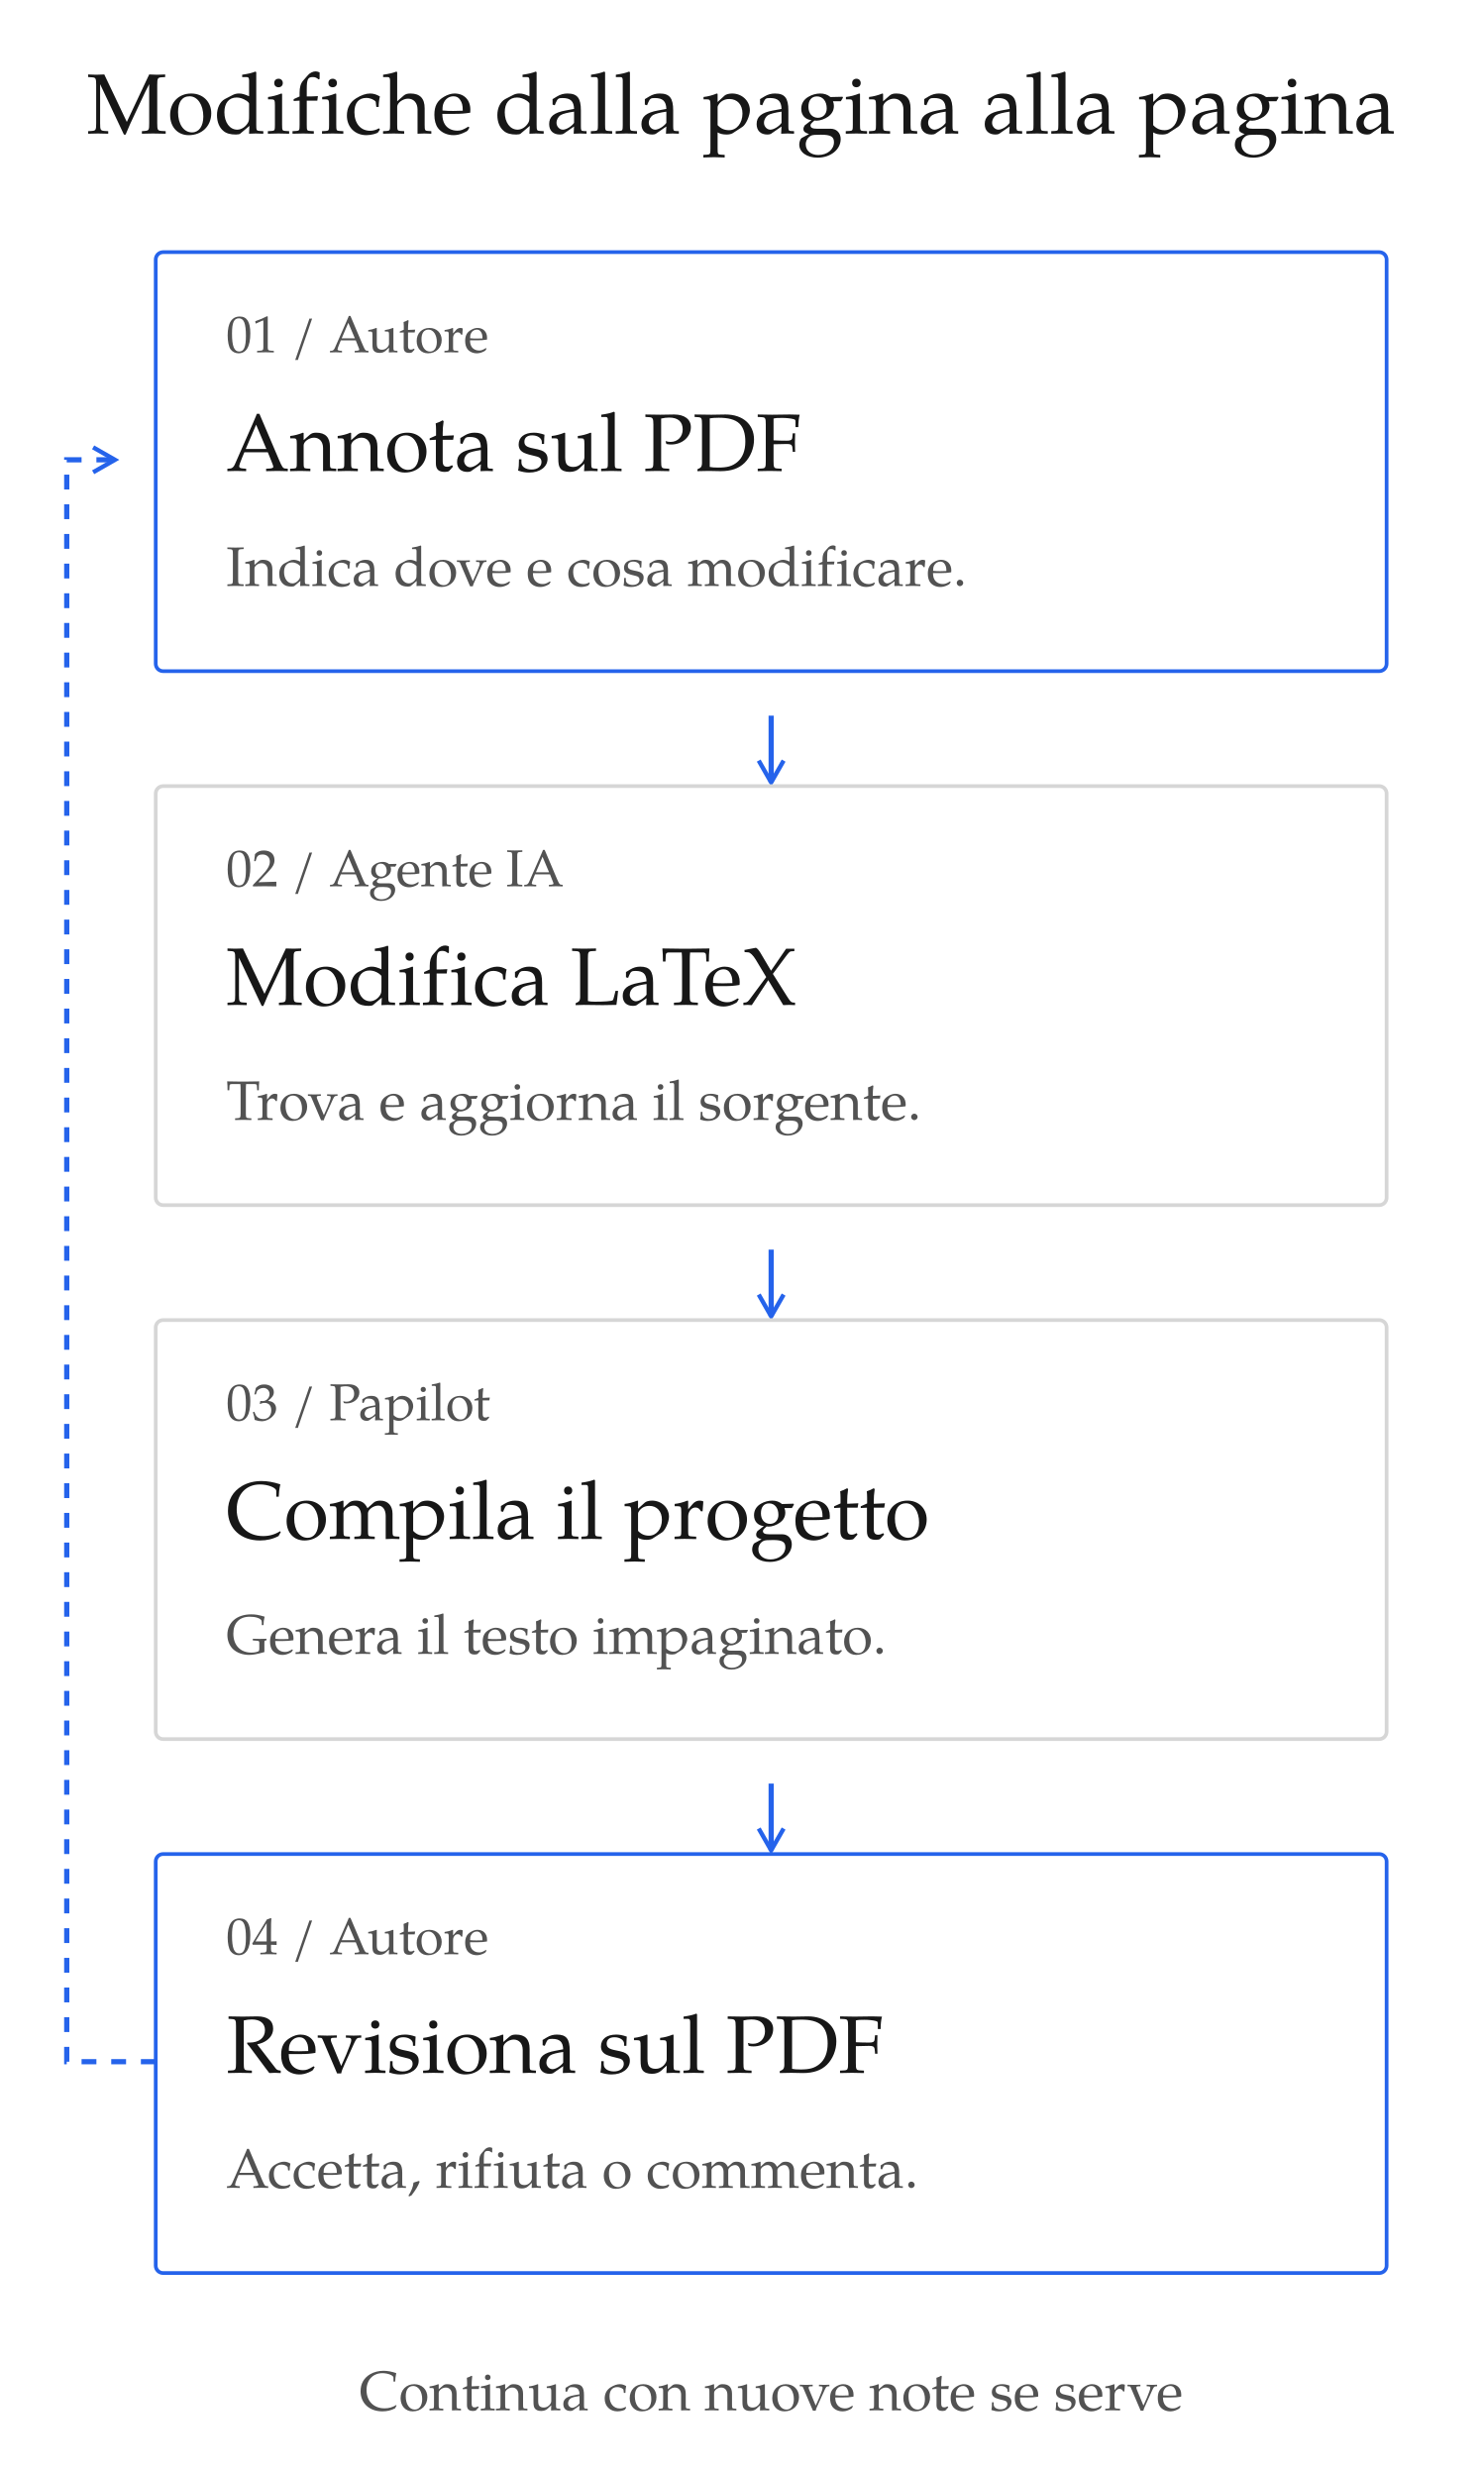
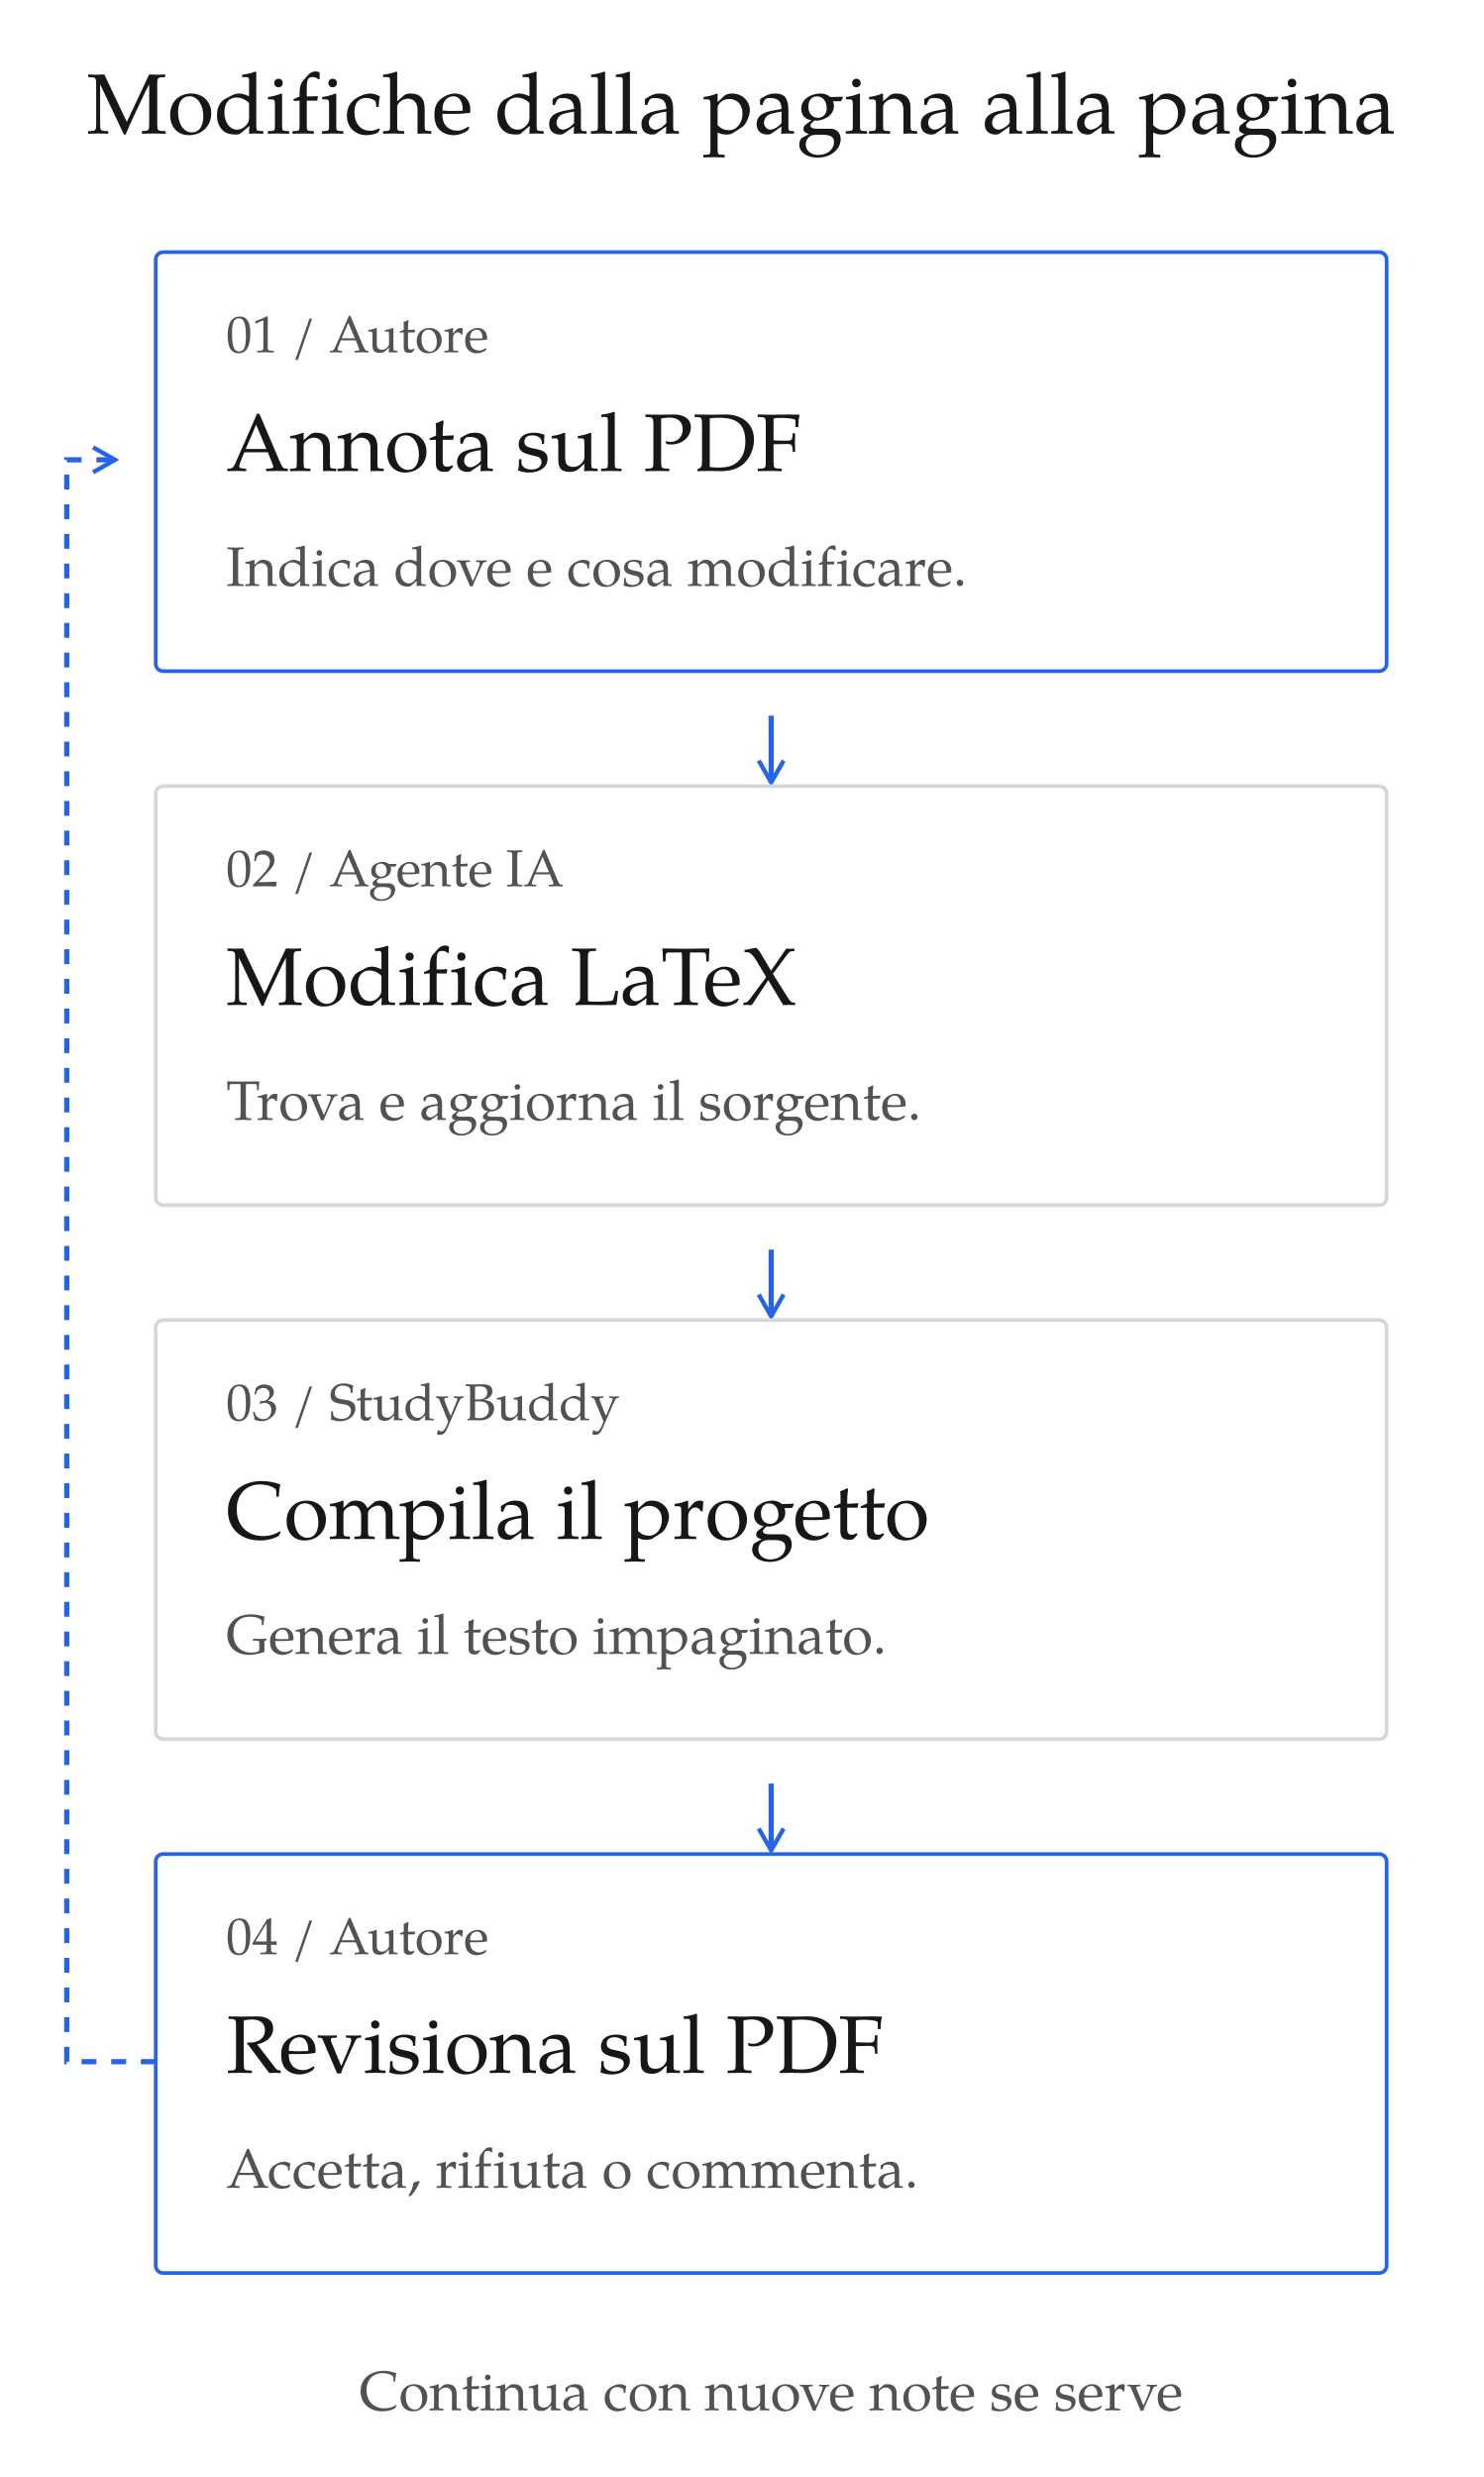
<svg xmlns="http://www.w3.org/2000/svg" viewBox="0 0 400 668" role="img" aria-labelledby="title desc">
  <defs>
    <marker id="arrow" viewBox="0 0 10 10" refX="8" refY="5" markerWidth="6" markerHeight="6" orient="auto-start-reverse">
      <path d="M1 1 8 5 1 9" fill="none" stroke="var(--art-accent, #2563eb)" stroke-width="1.4" />
    </marker>
  </defs>
  <g font-family="'Paper Serif','TeX Gyre Pagella',Palatino,'Songti SC','Noto Serif CJK SC',SimSun,serif">
    <text x="200" y="36" font-size="23" fill="var(--art-ink, #171717)" text-anchor="middle">Modifiche dalla pagina alla pagina</text>
    <rect x="42" y="68" width="332" height="113" rx="2" fill="var(--art-paper, #fff)" stroke="var(--art-accent, #2563eb)" />
    <text x="61" y="95" font-size="14" fill="var(--art-muted, #525252)">01  /  Autore</text>
    <text x="61" y="127" font-size="22" fill="var(--art-ink, #171717)">Annota sul PDF</text>
    <text x="61" y="158" font-size="15" fill="var(--art-muted, #525252)">Indica dove e cosa modificare.</text>
    <path d="M208 193v18" fill="none" stroke="var(--art-accent, #2563eb)" stroke-width="1.4" marker-end="url(#arrow)" />
    <rect x="42" y="212" width="332" height="113" rx="2" fill="var(--art-paper, #fff)" stroke="var(--art-line, #d6d6d6)" />
    <text x="61" y="239" font-size="14" fill="var(--art-muted, #525252)">02  /  Agente IA</text>
    <text x="61" y="271" font-size="22" fill="var(--art-ink, #171717)">Modifica LaTeX</text>
    <text x="61" y="302" font-size="15" fill="var(--art-muted, #525252)">Trova e aggiorna il sorgente.</text>
    <path d="M208 337v18" fill="none" stroke="var(--art-accent, #2563eb)" stroke-width="1.4" marker-end="url(#arrow)" />
    <rect x="42" y="356" width="332" height="113" rx="2" fill="var(--art-paper, #fff)" stroke="var(--art-line, #d6d6d6)" />
-     <text x="61" y="383" font-size="14" fill="var(--art-muted, #525252)">03  /  Papilot</text>
+     <text x="61" y="383" font-size="14" fill="var(--art-muted, #525252)">03  /  StudyBuddy</text>
    <text x="61" y="415" font-size="22" fill="var(--art-ink, #171717)">Compila il progetto</text>
    <text x="61" y="446" font-size="15" fill="var(--art-muted, #525252)">Genera il testo impaginato.</text>
    <path d="M208 481v18" fill="none" stroke="var(--art-accent, #2563eb)" stroke-width="1.4" marker-end="url(#arrow)" />
    <rect x="42" y="500" width="332" height="113" rx="2" fill="var(--art-paper, #fff)" stroke="var(--art-accent, #2563eb)" />
    <text x="61" y="527" font-size="14" fill="var(--art-muted, #525252)">04  /  Autore</text>
    <text x="61" y="559" font-size="22" fill="var(--art-ink, #171717)">Revisiona sul PDF</text>
    <text x="61" y="590" font-size="15" fill="var(--art-muted, #525252)">Accetta, rifiuta o commenta.</text>
    <path d="M42 556H18V124h13" fill="none" stroke="var(--art-accent, #2563eb)" stroke-width="1.4" stroke-dasharray="4 4" marker-end="url(#arrow)" />
    <text x="208" y="650" font-size="15" fill="var(--art-muted, #525252)" text-anchor="middle">Continua con nuove note se serve</text>
  </g>
</svg>
